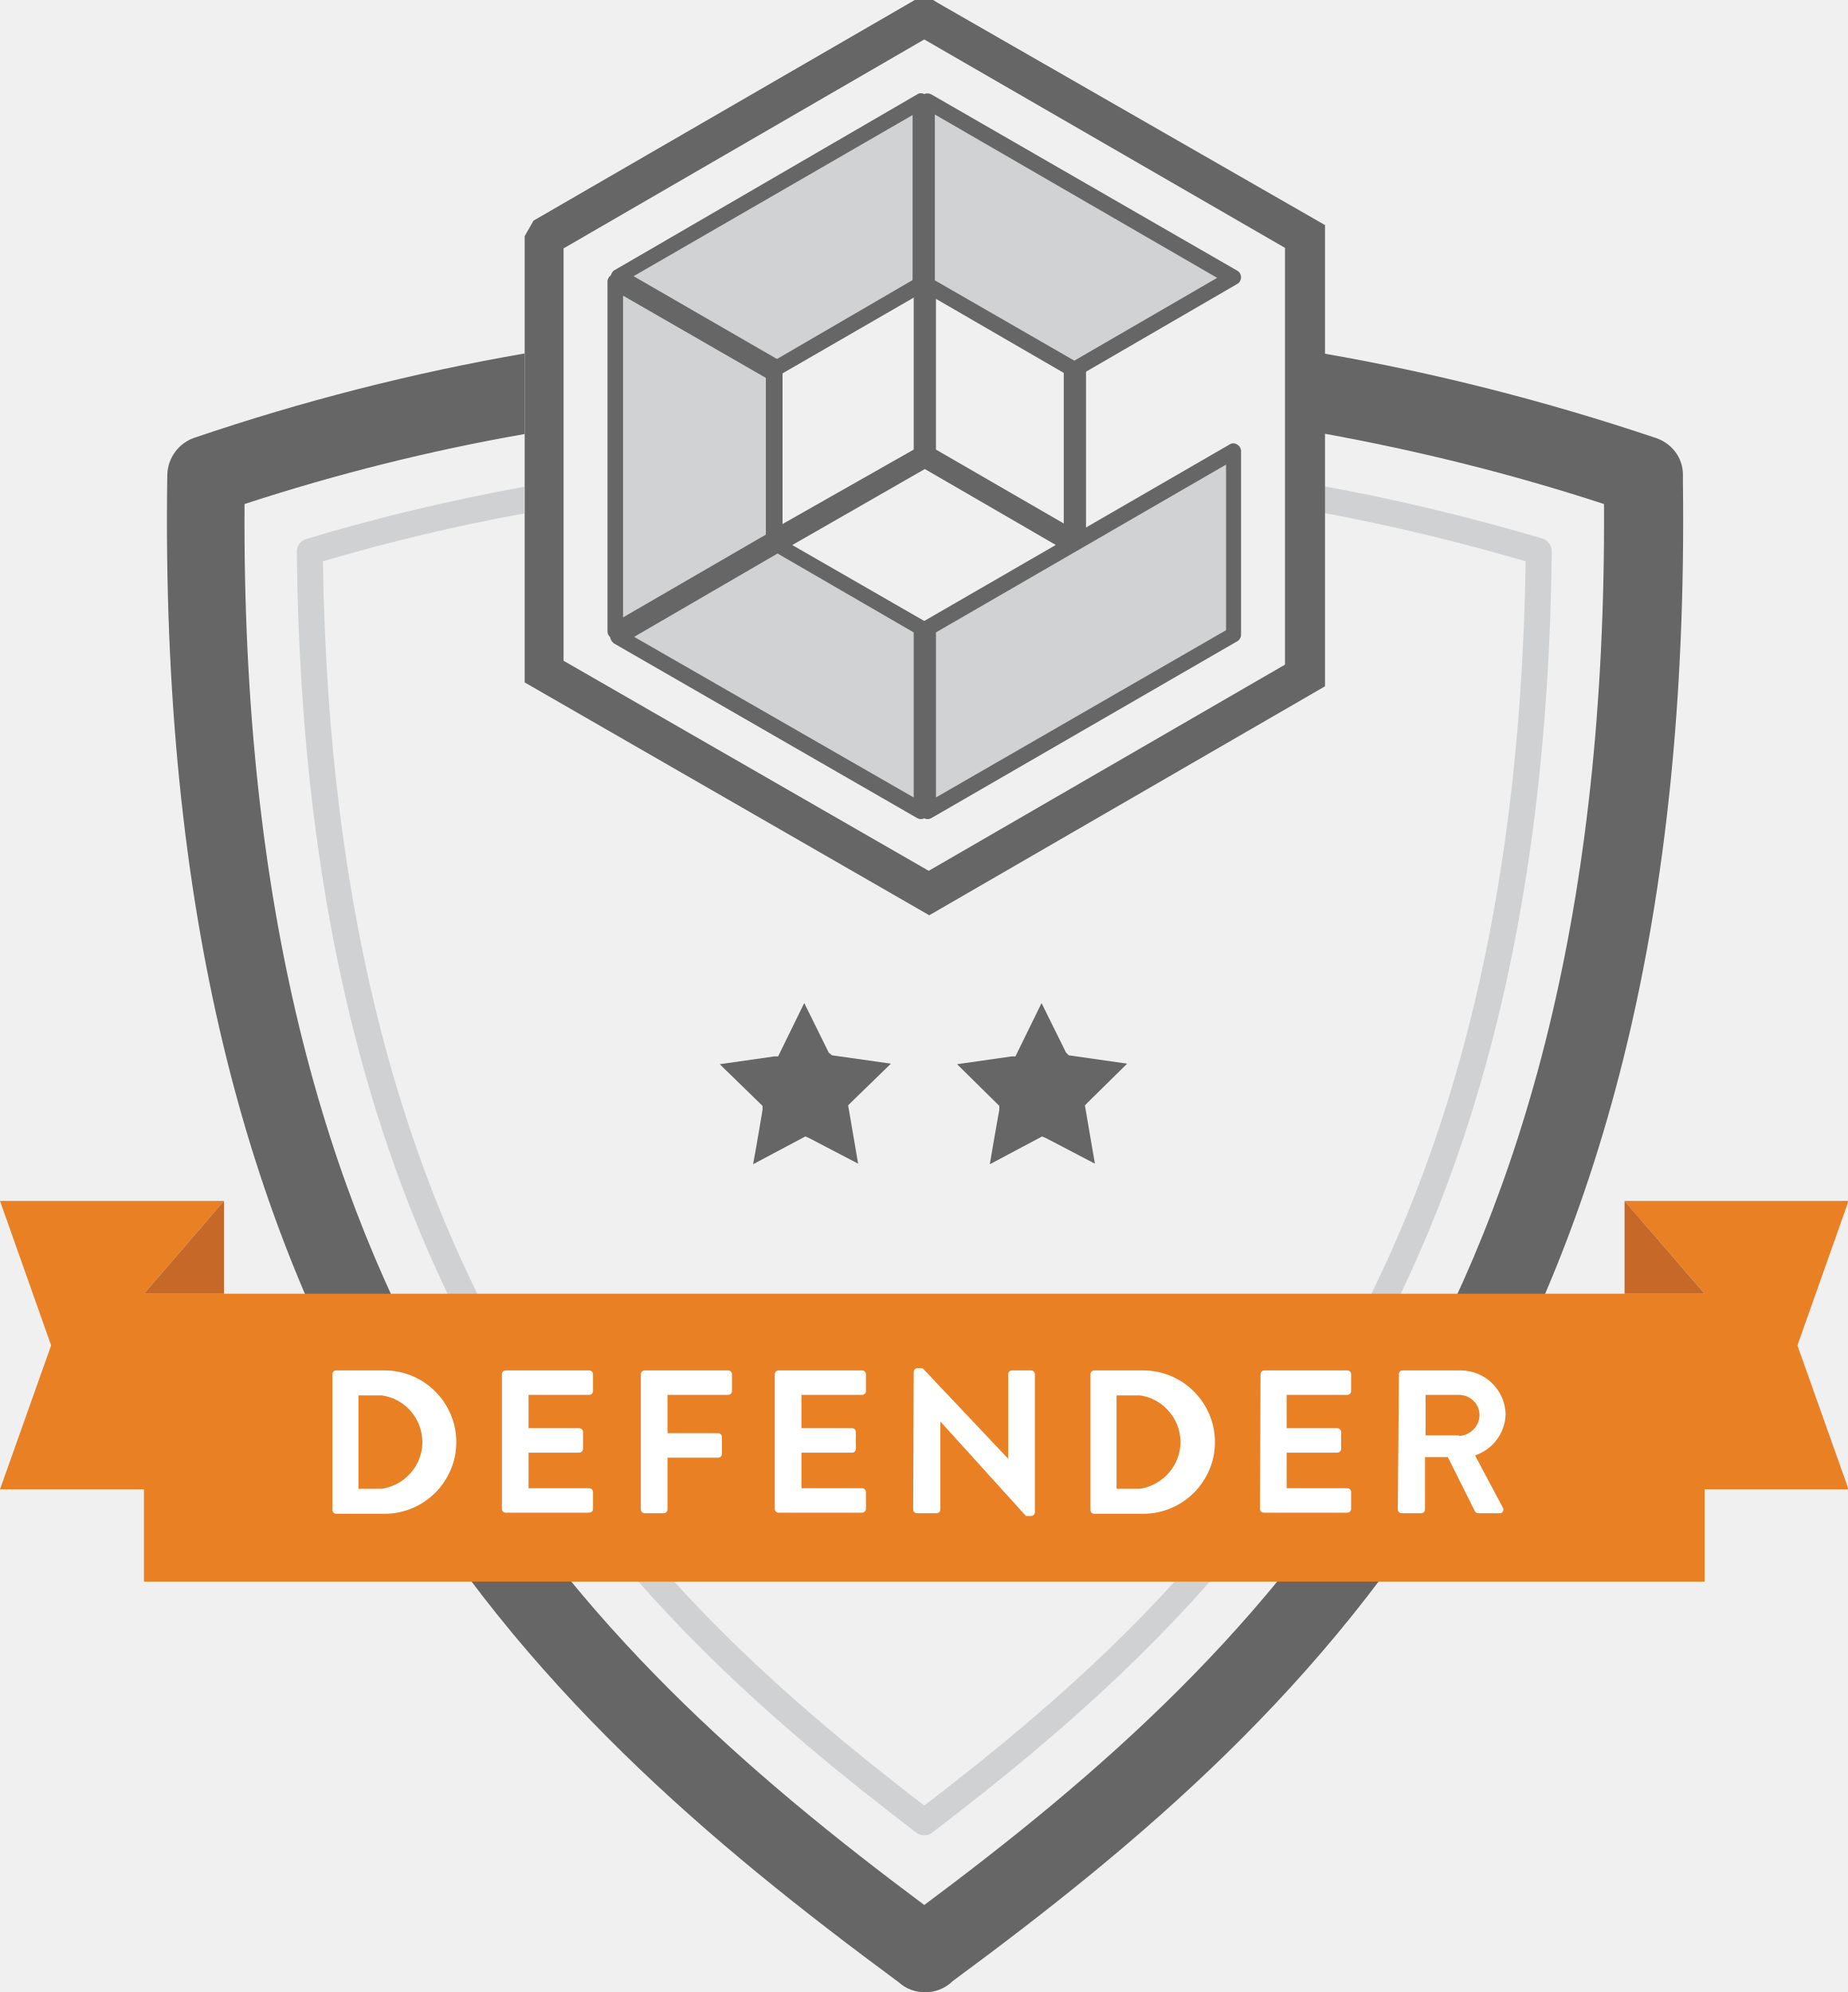
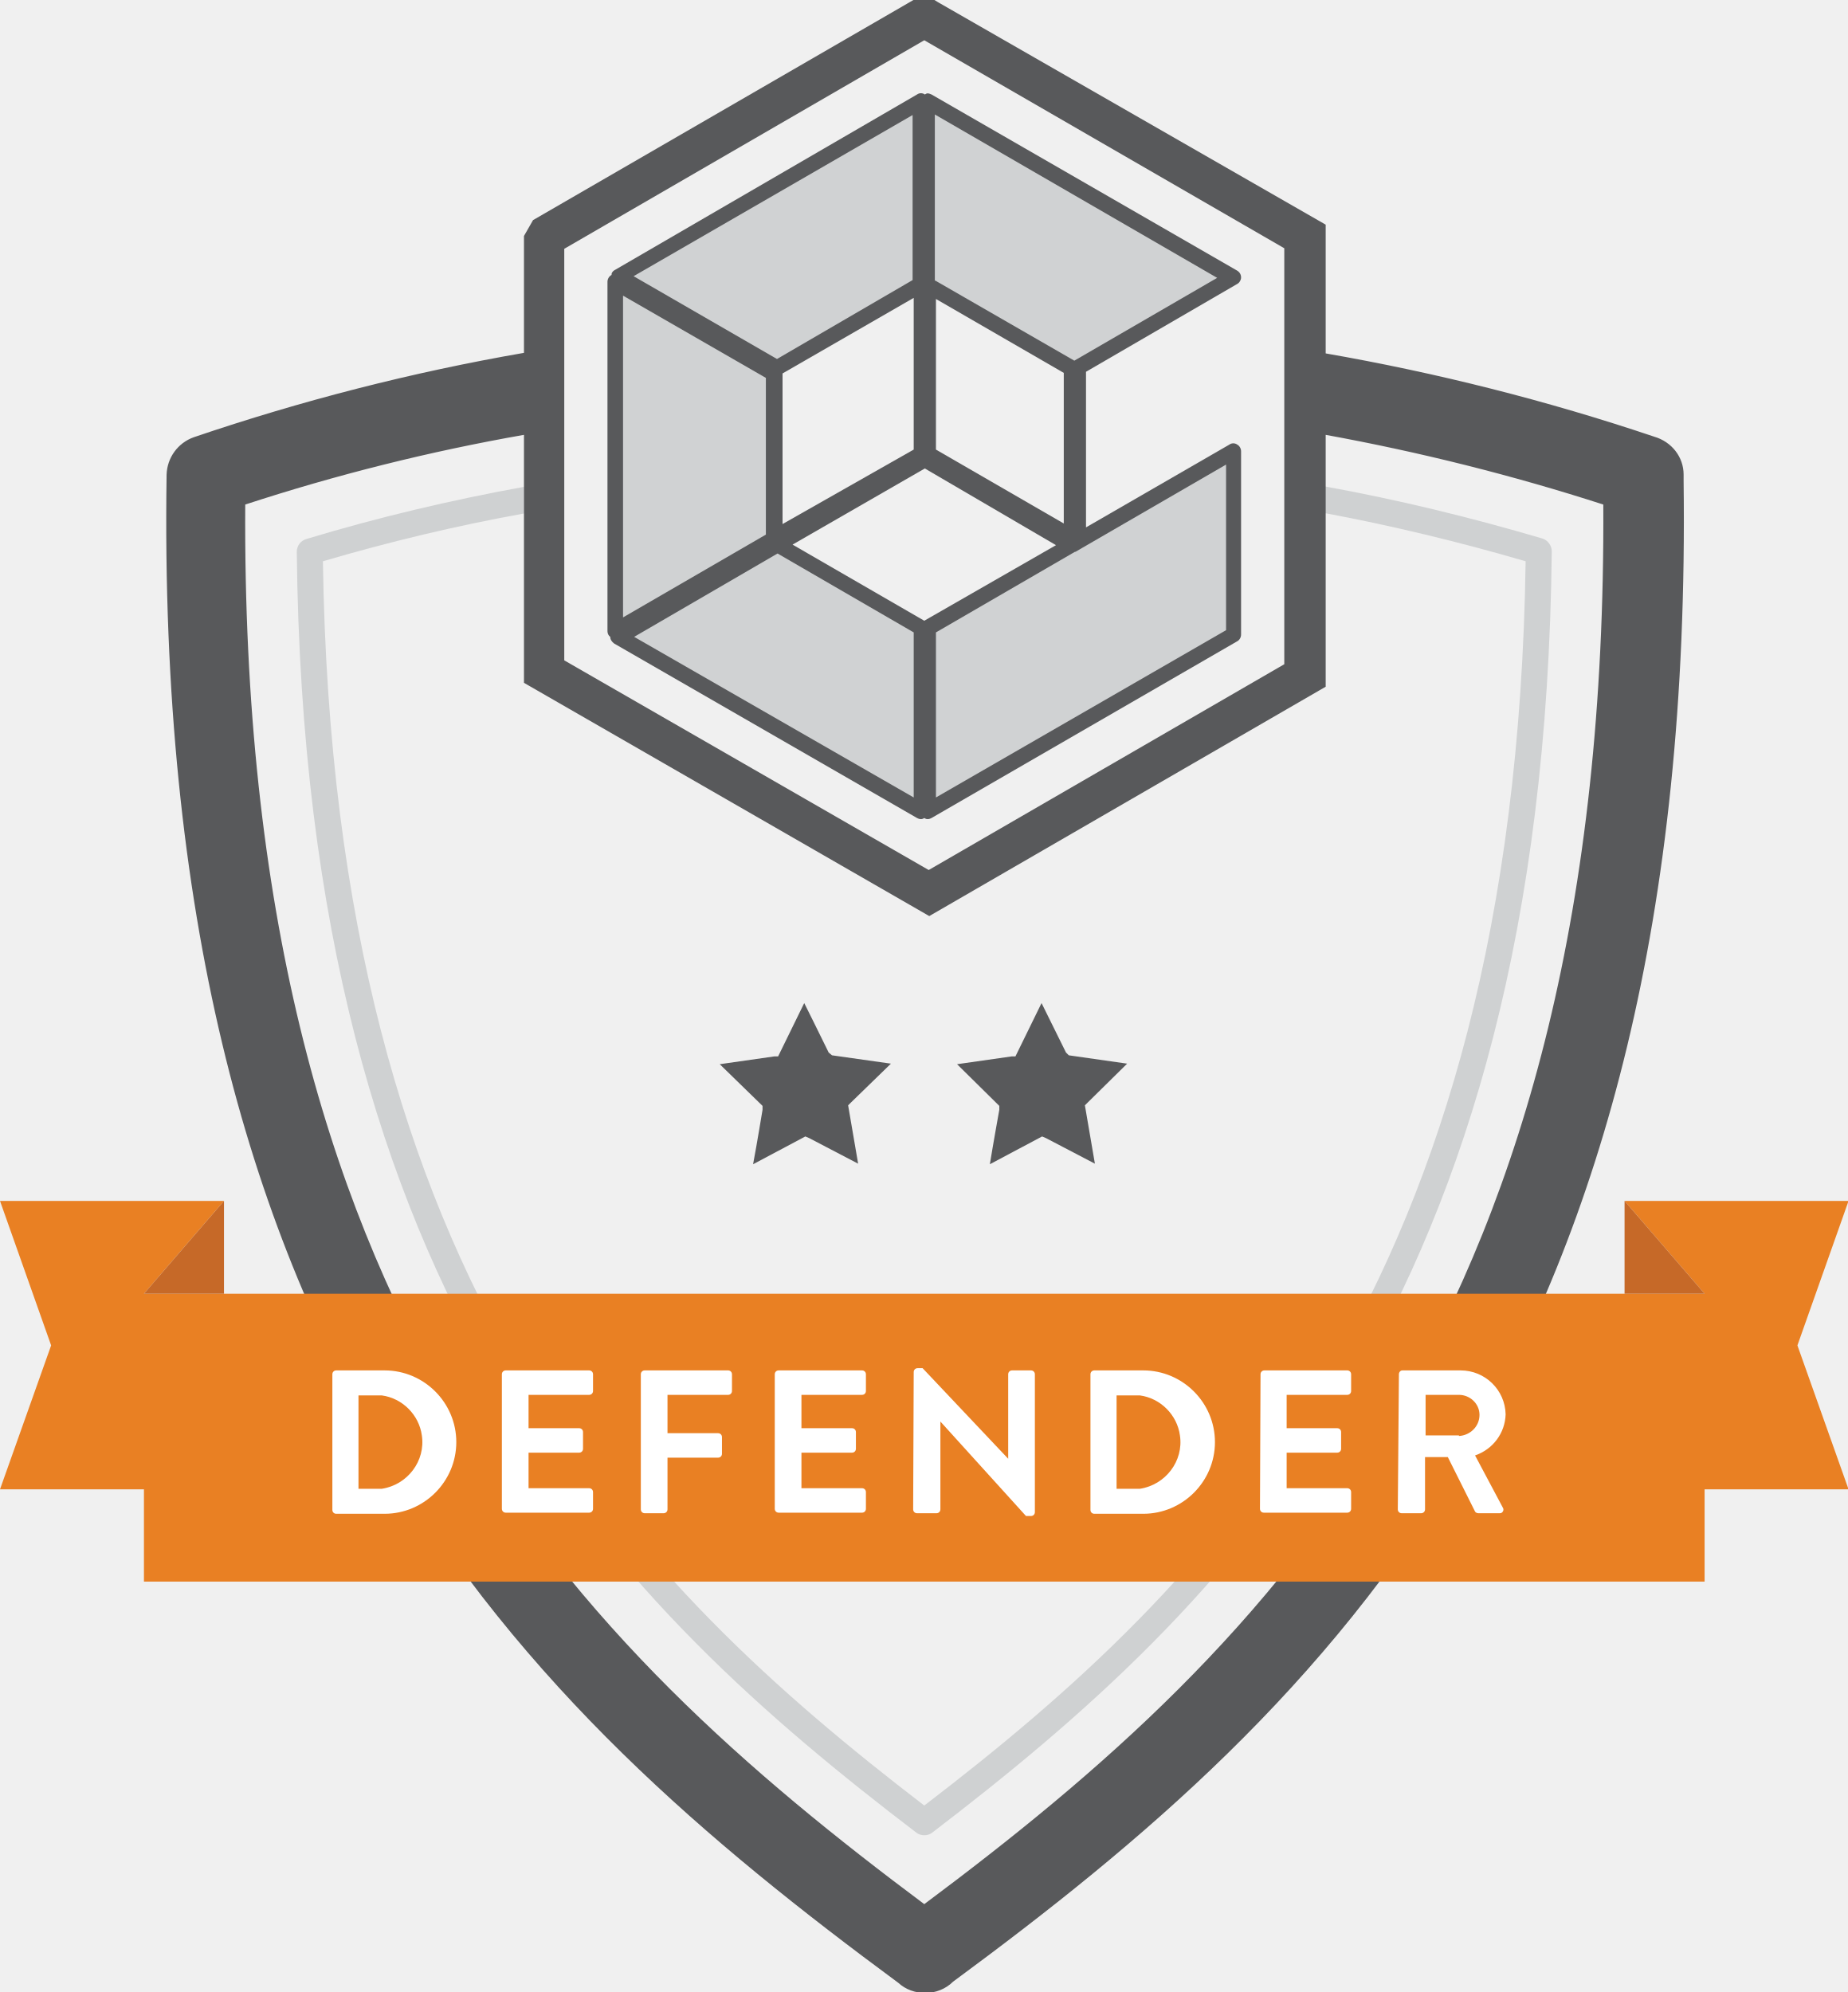
<svg xmlns="http://www.w3.org/2000/svg" version="1.1" id="svg20370" x="0px" y="0px" viewBox="0 0 48.5 52.3" style="enable-background:new 0 0 48.5 52.3;" xml:space="preserve">
  <style type="text/css">
- 	.st0{fill:#666666;}
- 	.st1{fill:#CFD1D2;}
- 	.st2{fill:#D0D2D3;}
- 	.st3{fill:#E98023;}
- 	.st4{fill:#C66928;}
- 	.st5{fill:#FFFFFF;}
+ 	.st0{fill:#CFD1D2;}
+ 	.st1{fill:none;}
+ 	.st2{fill:#58595B;stroke:#58595B;stroke-width:0.25;}
+ 	.st3{fill:#D0D2D3;}
+ 	.st4{fill:#58595B;}
+ 	.st5{fill:#E98023;}
+ 	.st6{fill:#C66928;}
+ 	.st7{fill:#FFFFFF;}
</style>
  <g id="layer1" transform="translate(32.37199,-139.6063)">
    <g id="Layer_2-84-4" transform="matrix(0.1459045,0,0,0.1459045,-32.37199,139.6063)">
      <g id="Layer_1-2-50-3">
-         <path id="path3069-9" class="st0" d="M297.6,78.7c-19.4-6.5-39.3-11.6-59.5-15.1V78     c17.1,3.1,34,7.3,50.5,12.7c0.8,145.6-59.3,205.1-122.3,252.1l0,0C103.2,295.7,43.1,236.2,44,90.7c16.5-5.4,33.3-9.6,50.4-12.6     V63.6c-20.2,3.5-40.1,8.6-59.5,15.2c-2.8,1-4.7,3.6-4.8,6.6c-2.4,158.7,63.6,221.1,131.6,271.3c1.3,1.2,3,1.8,4.8,1.8l0,0     c1.8,0,3.6-0.7,4.9-2c67.7-49.9,133.4-112.2,131.4-269.9c0-0.4,0-0.8,0-1.2C302.8,82.3,300.7,79.6,297.6,78.7z" />
-         <path id="path3071-3-7" class="st1" d="M274.5,101c-1.9,130.6-56.5,184.3-108.2,223.9     C114.7,285.3,60,231.6,58.1,101c11.9-3.5,24-6.4,36.2-8.6v-4.8C81.1,90,68,93.1,55.1,97c-1,0.3-1.7,1.2-1.7,2.3     c1.4,135.3,58.3,189.9,111.5,230.5c0.8,0.6,2,0.6,2.8,0c53.2-40.7,110.1-95.3,111.5-230.6c0-1-0.7-2-1.7-2.3     c-12.9-3.8-26-7-39.3-9.4v4.8C250.5,94.6,262.5,97.5,274.5,101z" />
-         <path id="path3073-6-2" class="st0" d="M168.7,0.5L167.9,0h-3.3L96,39.7l-1.6,2.8v80.3     l72.8,41.9l71.2-41.2v-83L168.7,0.5z M167.1,156.7l-65.7-37.8V44.7l64.9-37.6l64.9,37.5v75L167.1,156.7z" />
-         <polygon id="polygon3075-5" class="st2" points="165.7,51.2 165.7,18.2 111.2,49.7 139.9,66.2    " />
-         <path id="path3077-1-8" class="st0" d="M139.9,67.6c-0.3,0-0.5-0.1-0.7-0.2L110.6,51     c-0.7-0.4-0.9-1.3-0.5-1.9c0.1-0.2,0.3-0.4,0.5-0.5L165,17c0.4-0.3,1-0.3,1.4,0c0.4,0.2,0.7,0.7,0.7,1.2v33c0,0.5-0.3,1-0.7,1.2     l-25.8,14.9C140.4,67.5,140.1,67.6,139.9,67.6z M114,49.7l25.8,14.9l24.4-14.2V20.7L114,49.7z" />
-         <polygon id="polygon3079-9" class="st2" points="110.6,50.7 110.7,113.6 139.3,97 139.3,67.2    " />
-         <path id="path3081-06-0" class="st0" d="M110.7,115c-0.3,0-0.5-0.1-0.7-0.2     c-0.4-0.2-0.7-0.7-0.7-1.2V50.7c0-0.5,0.3-1,0.7-1.2c0.4-0.3,1-0.3,1.4,0L140.1,66c0.5,0.3,0.7,0.7,0.7,1.2V97     c0,0.5-0.3,1-0.7,1.2l-28.7,16.6C111.2,114.9,111,115,110.7,115z M112.1,53.2v57.9l25.7-14.9V68L112.1,53.2z" />
-         <polygon id="polygon3083-2" class="st2" points="192.7,98.1 193.9,97.4 193.9,66.2 193.3,66.5 192.7,66.2 192.7,96.7 166.9,81.8      166.9,51.2 165.7,51.2 165.7,81.8 139.3,97 139.9,98.1 166.3,82.7    " />
-         <path id="path3085-4" class="st0" d="M192.8,99.5c-0.2,0-0.5-0.1-0.7-0.2l-25.7-14.9     l-25.8,14.8c-0.3,0.2-0.7,0.2-1.1,0c-0.4-0.1-0.7-0.3-0.9-0.7l-0.6-1c-0.4-0.7-0.2-1.5,0.5-1.9l25.9-14.7V51.2     c0-0.8,0.6-1.4,1.4-1.4h1.2c0.8,0,1.4,0.6,1.4,1.4v29.7l23,13.3V66.2c0-0.5,0.3-1,0.7-1.2c0.4-0.2,0.9-0.2,1.3,0     c0.4-0.2,0.9-0.2,1.3,0c0.4,0.2,0.7,0.7,0.7,1.2v31.2c0,0.5-0.3,1-0.7,1.2l-1.2,0.7C193.3,99.4,193,99.5,192.8,99.5z" />
-         <polygon id="polygon3087-7" class="st2" points="221.9,50 166.9,18.2 166.9,51.2 193.3,66.5    " />
-         <path id="path3089-6" class="st0" d="M193.3,68c-0.3,0-0.5-0.1-0.7-0.2l-26.4-15.3     c-0.4-0.3-0.7-0.7-0.7-1.2V18.2c0-0.8,0.6-1.4,1.4-1.4c0.2,0,0.5,0.1,0.7,0.2l55,31.7c0.7,0.4,0.9,1.3,0.5,1.9     c-0.1,0.2-0.3,0.4-0.5,0.5L194,67.7C193.8,67.9,193.6,68,193.3,68z M168.3,50.5l25,14.4l25.7-14.9l-50.8-29.4V50.5z" />
-         <polygon id="polygon3091-5" class="st2" points="222,81.2 166.9,113 166.9,146 222,114.2    " />
-         <path id="path3093-7" class="st0" d="M166.9,147.4c-0.3,0-0.5-0.1-0.7-0.2     c-0.4-0.2-0.7-0.7-0.7-1.2v-33c0-0.5,0.3-1,0.7-1.2l55-31.8c0.4-0.3,1-0.3,1.4,0c0.4,0.2,0.7,0.7,0.7,1.2v33c0,0.5-0.3,1-0.7,1.2     l-55,31.8C167.4,147.3,167.2,147.4,166.9,147.4z M168.4,113.8v29.7l52.2-30.1V83.6L168.4,113.8z" />
-         <polygon id="polygon3095-1" class="st2" points="165.7,112.9 139.9,98.1 111.3,114.6 165.7,145.9    " />
-         <path id="path3097-3" class="st0" d="M165.7,147.4c-0.3,0-0.5-0.1-0.7-0.2l-54.5-31.4     c-0.4-0.3-0.7-0.7-0.7-1.2c0-0.5,0.3-1,0.7-1.2l28.6-16.5c0.4-0.3,1-0.3,1.4,0l25.9,14.9c0.4,0.3,0.7,0.7,0.7,1.2v33     c0,0.5-0.3,1-0.7,1.2C166.2,147.3,166,147.4,165.7,147.4z M114.1,114.6l50.3,28.9v-29.7l-24.5-14.2L114.1,114.6z" />
-         <path id="path3099-3" class="st0" d="M149.7,189.9l10.6,1.5l-7.2,7l-0.5,0.5l1.8,10.5l-8.8-4.6     l-0.7-0.3l-9.4,5c0.7-3.7,1.7-9.8,1.7-9.8V199l-7.7-7.5l9.8-1.4h0.7l4.7-9.6c0.8,1.6,2.2,4.4,4.4,8.9L149.7,189.9z" />
-         <path id="path3101-3" class="st0" d="M192.3,189.9l10.5,1.5l-7.1,7l-0.5,0.5l1.8,10.5l-8.8-4.6     l-0.7-0.3l-9.4,5c0.6-3.7,1.7-9.8,1.7-9.8V199l-7.6-7.5l9.8-1.4h0.7l4.7-9.6l4.4,8.9L192.3,189.9z" />
-         <polygon id="polygon3103-8" class="st3" points="332.6,216.1 292.3,216.1 306.7,232.8 25.9,232.8 40.3,216.1 0,216.1 9.2,242.1      0,268 25.9,268 25.9,284.6 306.7,284.6 306.7,268 332.6,268 323.4,242.1    " />
-         <polygon id="polygon3105-5" class="st4" points="306.7,232.8 292.3,216.1 292.3,232.8    " />
-         <polygon id="polygon3107-1" class="st4" points="25.9,232.8 40.3,216.1 40.3,232.8    " />
-         <path id="path3109-0" class="st5" d="M59.8,247.3c0-0.4,0.3-0.7,0.7-0.7c0,0,0,0,0,0h8.7     c7.1,0,12.9,5.8,12.9,12.9c0,7.1-5.8,12.9-12.9,12.9c0,0,0,0,0,0h-8.7c-0.4,0-0.7-0.3-0.7-0.7c0,0,0,0,0,0V247.3z M68.7,267.9     c4.6-0.7,7.9-5,7.2-9.6c-0.5-3.7-3.5-6.7-7.2-7.2h-4.2v16.8H68.7z" />
-         <path id="path3111-8" class="st5" d="M90.3,247.3c0-0.4,0.3-0.7,0.7-0.7h15     c0.4,0,0.7,0.3,0.7,0.7v3c0,0.4-0.3,0.7-0.7,0.7H95.1v6h9.1c0.4,0,0.7,0.3,0.7,0.7v3c0,0.4-0.3,0.7-0.7,0.7h-9.1v6.4H106     c0.4,0,0.7,0.3,0.7,0.7v3c0,0.4-0.3,0.7-0.7,0.7H91c-0.4,0-0.7-0.3-0.7-0.7L90.3,247.3z" />
-         <path id="path3113-7" class="st5" d="M115.3,247.3c0-0.4,0.3-0.7,0.7-0.7h15     c0.4,0,0.7,0.3,0.7,0.7v3c0,0.4-0.3,0.7-0.7,0.7c0,0,0,0,0,0h-10.9v6.9h9.1c0.4,0,0.7,0.3,0.7,0.7v3c0,0.4-0.3,0.7-0.7,0.7h-9.1     v9.3c0,0.4-0.3,0.7-0.7,0.7H116c-0.4,0-0.7-0.3-0.7-0.7V247.3z" />
-         <path id="path3115-6" class="st5" d="M139.4,247.3c0-0.4,0.3-0.7,0.7-0.7h15     c0.4,0,0.7,0.3,0.7,0.7v3c0,0.4-0.3,0.7-0.7,0.7h-10.9v6h9.1c0.4,0,0.7,0.3,0.7,0.7v3c0,0.4-0.3,0.7-0.7,0.7h-9.1v6.4h10.9     c0.4,0,0.7,0.3,0.7,0.7v3c0,0.4-0.3,0.7-0.7,0.7h-15c-0.4,0-0.7-0.3-0.7-0.7c0,0,0,0,0,0V247.3z" />
-         <path id="path3117-3" class="st5" d="M164.4,246.9c0-0.4,0.3-0.7,0.7-0.7h0.9l15.4,16.3l0,0     v-15.2c0-0.4,0.3-0.7,0.7-0.7h3.4c0.4,0,0.7,0.3,0.7,0.7v24.8c0,0.4-0.3,0.7-0.7,0.7c0,0,0,0,0,0h-0.9l-15.4-17l0,0v15.8     c0,0.4-0.3,0.7-0.7,0.7h-3.5c-0.4,0-0.7-0.3-0.7-0.7L164.4,246.9z" />
-         <path id="path3119-5" class="st5" d="M196.2,247.3c0-0.4,0.3-0.7,0.7-0.7c0,0,0,0,0,0h8.8     c7.1,0,12.9,5.8,12.9,12.9c0,7.1-5.8,12.9-12.9,12.9c0,0,0,0,0,0h-8.8c-0.4,0-0.7-0.3-0.7-0.7c0,0,0,0,0,0V247.3z M205.1,267.9     c4.6-0.7,7.9-5,7.2-9.6c-0.5-3.7-3.5-6.7-7.2-7.2h-4.2v16.8H205.1z" />
-         <path id="path3121-0" class="st5" d="M226.8,247.3c0-0.4,0.3-0.7,0.7-0.7h14.9     c0.4,0,0.7,0.3,0.7,0.7v3c0,0.4-0.3,0.7-0.7,0.7c0,0,0,0,0,0h-10.9v6h9.1c0.4,0,0.7,0.3,0.7,0.7v3c0,0.4-0.3,0.7-0.7,0.7h-9.1     v6.4h10.9c0.4,0,0.7,0.3,0.7,0.7v3c0,0.4-0.3,0.7-0.7,0.7c0,0,0,0,0,0h-15c-0.4,0-0.7-0.3-0.7-0.7L226.8,247.3z" />
-         <path id="path3123-8" class="st5" d="M251.7,247.3c0-0.4,0.3-0.7,0.6-0.7h10.5     c4.4,0,8,3.5,8.1,7.9c0,0,0,0,0,0c-0.1,3.4-2.3,6.3-5.5,7.4l5,9.4c0.2,0.3,0.1,0.7-0.2,0.9c-0.1,0.1-0.3,0.1-0.4,0.1H266     c-0.2,0-0.5-0.1-0.6-0.3l-4.9-9.8h-4.1v9.4c0,0.4-0.3,0.7-0.7,0.7h-3.5c-0.4,0-0.7-0.3-0.7-0.7c0,0,0,0,0,0L251.7,247.3z      M262.5,258.4c2-0.1,3.7-1.7,3.7-3.8c0-2-1.7-3.6-3.7-3.6h-6v7.3H262.5z" />
+         <path id="path3071-3-7" class="st0" d="M274.5,101c-1.9,130.6-56.5,184.3-108.2,223.9     C114.7,285.3,60,231.6,58.1,101c11.9-3.5,24-6.4,36.2-8.6v-4.8C81.1,90,68,93.1,55.1,97c-1,0.3-1.7,1.2-1.7,2.3     c1.4,135.3,58.3,189.9,111.5,230.5c0.8,0.6,2,0.6,2.8,0c53.2-40.7,110.1-95.3,111.5-230.6c0-1-0.7-2-1.7-2.3     c-12.9-3.8-26-7-39.3-9.4v4.8C250.5,94.6,262.5,97.5,274.5,101z" />
+         <g>
+           <path class="st1" d="M238.4,123.5l-71.2,41.2l-72.8-41.9V78.1c-17.1,3-33.9,7.2-50.4,12.6c-0.9,145.5,59.2,205,122.3,252.1      c63-47,123.1-106.5,122.3-252.1c-16.4-5.4-33.2-9.5-50.2-12.6V123.5z" />
+           <polygon class="st1" points="231.2,119.6 231.2,44.6 166.3,7.1 101.4,44.7 101.4,118.9 167.1,156.7     " />
+           <path class="st2" d="M297.6,78.7c-19.3-6.5-39.1-11.5-59.2-15V40.5l-69.7-40L167.9,0h-3.3L96,39.7l-1.6,2.8v21.1      c-20.2,3.5-40.1,8.6-59.5,15.2c-2.8,1-4.7,3.6-4.8,6.6c-2.4,158.7,63.6,221.1,131.6,271.3c1.3,1.2,3,1.8,4.8,1.8s3.6-0.7,4.9-2      c67.7-49.9,133.4-112.2,131.4-269.9c0-0.4,0-0.8,0-1.2C302.8,82.3,300.7,79.6,297.6,78.7z M101.4,44.7l64.9-37.6l64.9,37.5v75      l-64.1,37.1l-65.7-37.8V44.7z M166.3,342.8C103.2,295.7,43.1,236.2,44,90.7c16.5-5.4,33.3-9.6,50.4-12.6v44.7l72.8,41.9      l71.2-41.2V78.1c17,3.1,33.8,7.3,50.2,12.6C289.4,236.3,229.3,295.8,166.3,342.8z" />
+         </g>
+         <polygon id="polygon3075-5" class="st3" points="165.7,51.2 165.7,18.2 111.2,49.7 139.9,66.2    " />
+         <polygon id="polygon3079-9" class="st3" points="110.6,50.7 110.7,113.6 139.3,97 139.3,67.2    " />
+         <polygon id="polygon3083-2" class="st3" points="192.7,98.1 193.9,97.4 193.9,66.2 193.3,66.5 192.7,66.2 192.7,96.7 166.9,81.8      166.9,51.2 165.7,51.2 165.7,81.8 139.3,97 139.9,98.1 166.3,82.7    " />
+         <polygon id="polygon3087-7" class="st3" points="221.9,50 166.9,18.2 166.9,51.2 193.3,66.5    " />
+         <polygon id="polygon3091-5" class="st3" points="222,81.2 166.9,113 166.9,146 222,114.2    " />
+         <polygon id="polygon3095-1" class="st3" points="165.7,112.9 139.9,98.1 111.3,114.6 165.7,145.9    " />
+         <g>
+           <polygon class="st1" points="164.4,80.9 164.4,53.6 140.8,67.2 140.8,67.2 140.8,94.3     " />
+           <polygon class="st1" points="193.3,64.9 219,50 168.2,20.6 168.2,50.5 168.3,50.5     " />
+           <polygon class="st1" points="191.4,67.1 168.4,53.8 168.4,80.9 191.4,94.2     " />
+           <polygon class="st1" points="137.8,96.2 137.8,68 112.1,53.2 112.1,111.1     " />
+           <polygon class="st1" points="114.1,114.6 164.4,143.5 164.4,113.8 139.9,99.6     " />
+           <polygon class="st1" points="194.7,98.6 193.5,99.3 193.4,99.3 168.4,113.8 168.4,143.5 220.6,113.4 220.6,83.6 194.7,98.6           " />
+           <polygon class="st1" points="164.2,50.4 164.2,20.7 114,49.7 139.8,64.6     " />
+           <polygon class="st1" points="166.4,84.4 142.6,98.1 166.3,111.7 190,98.1     " />
+           <path class="st4" d="M222.6,80c-0.4-0.3-1-0.3-1.4,0l-25.8,14.9v-28l27.2-15.8c0.2-0.1,0.4-0.3,0.5-0.5c0.4-0.6,0.2-1.5-0.5-1.9      l-55-31.7c-0.2-0.1-0.5-0.2-0.7-0.2c-0.2,0-0.3,0.1-0.5,0.2c-0.4-0.3-1-0.3-1.4,0l-54.4,31.6c-0.2,0.1-0.4,0.3-0.5,0.5      c-0.1,0.1,0,0.3-0.1,0.4c0,0,0,0,0,0c-0.4,0.2-0.7,0.7-0.7,1.2v62.9c0,0.4,0.2,0.8,0.5,1c0,0.5,0.3,0.9,0.7,1.2l54.5,31.4      c0.2,0.1,0.4,0.2,0.7,0.2c0.3,0,0.4-0.1,0.6-0.2c0.2,0.1,0.3,0.2,0.6,0.2c0.3,0,0.5-0.1,0.7-0.2l55-31.8      c0.4-0.2,0.7-0.7,0.7-1.2v-33C223.3,80.7,223,80.2,222.6,80z M137.8,68v28.2l-25.7,14.9V53.2L137.8,68z M140.8,67.2l23.6-13.6      v27.3l-23.6,13.4L140.8,67.2C140.8,67.2,140.8,67.2,140.8,67.2z M168.4,53.8l23,13.3v27.1l-23-13.3V53.8z M168.2,20.6L219,50      l-25.7,14.9l-25-14.4h-0.1V20.6z M164.2,20.7v29.7l-24.4,14.2L114,49.7L164.2,20.7z M164.4,143.5l-50.3-28.9l25.8-15l24.5,14.2      V143.5z M166.3,111.7l-23.7-13.7l23.8-13.7L190,98.1L166.3,111.7z M220.6,113.4l-52.2,30.1v-29.7l25-14.5c0,0,0.1,0,0.1,0      l1.2-0.7c0,0,0,0,0,0l25.9-15V113.4z" />
+         </g>
+         <path id="path3099-3" class="st4" d="M149.7,189.9l10.6,1.5l-7.2,7l-0.5,0.5l1.8,10.5l-8.8-4.6     l-0.7-0.3l-9.4,5c0.7-3.7,1.7-9.8,1.7-9.8V199l-7.7-7.5l9.8-1.4h0.7l4.7-9.6c0.8,1.6,2.2,4.4,4.4,8.9L149.7,189.9z" />
+         <path id="path3101-3" class="st4" d="M192.3,189.9l10.5,1.5l-7.1,7l-0.5,0.5l1.8,10.5l-8.8-4.6     l-0.7-0.3l-9.4,5c0.6-3.7,1.7-9.8,1.7-9.8V199l-7.6-7.5l9.8-1.4h0.7l4.7-9.6l4.4,8.9L192.3,189.9z" />
+         <polygon id="polygon3103-8" class="st5" points="332.6,216.1 292.3,216.1 306.7,232.8 25.9,232.8 40.3,216.1 0,216.1 9.2,242.1      0,268 25.9,268 25.9,284.6 306.7,284.6 306.7,268 332.6,268 323.4,242.1    " />
+         <polygon id="polygon3105-5" class="st6" points="306.7,232.8 292.3,216.1 292.3,232.8    " />
+         <polygon id="polygon3107-1" class="st6" points="25.9,232.8 40.3,216.1 40.3,232.8    " />
+         <path id="path3109-0" class="st7" d="M59.8,247.3c0-0.4,0.3-0.7,0.7-0.7l0,0h8.7     c7.1,0,12.9,5.8,12.9,12.9c0,7.1-5.8,12.9-12.9,12.9l0,0h-8.7c-0.4,0-0.7-0.3-0.7-0.7l0,0C59.8,271.7,59.8,247.3,59.8,247.3z      M68.7,267.9c4.6-0.7,7.9-5,7.2-9.6c-0.5-3.7-3.5-6.7-7.2-7.2h-4.2v16.8H68.7z" />
+         <path id="path3111-8" class="st7" d="M90.3,247.3c0-0.4,0.3-0.7,0.7-0.7h15     c0.4,0,0.7,0.3,0.7,0.7v3c0,0.4-0.3,0.7-0.7,0.7H95.1v6h9.1c0.4,0,0.7,0.3,0.7,0.7v3c0,0.4-0.3,0.7-0.7,0.7h-9.1v6.4H106     c0.4,0,0.7,0.3,0.7,0.7v3c0,0.4-0.3,0.7-0.7,0.7H91c-0.4,0-0.7-0.3-0.7-0.7V247.3z" />
+         <path id="path3113-7" class="st7" d="M115.3,247.3c0-0.4,0.3-0.7,0.7-0.7h15     c0.4,0,0.7,0.3,0.7,0.7v3c0,0.4-0.3,0.7-0.7,0.7l0,0h-10.9v6.9h9.1c0.4,0,0.7,0.3,0.7,0.7v3c0,0.4-0.3,0.7-0.7,0.7h-9.1v9.3     c0,0.4-0.3,0.7-0.7,0.7H116c-0.4,0-0.7-0.3-0.7-0.7V247.3z" />
+         <path id="path3115-6" class="st7" d="M139.4,247.3c0-0.4,0.3-0.7,0.7-0.7h15     c0.4,0,0.7,0.3,0.7,0.7v3c0,0.4-0.3,0.7-0.7,0.7h-10.9v6h9.1c0.4,0,0.7,0.3,0.7,0.7v3c0,0.4-0.3,0.7-0.7,0.7h-9.1v6.4h10.9     c0.4,0,0.7,0.3,0.7,0.7v3c0,0.4-0.3,0.7-0.7,0.7h-15c-0.4,0-0.7-0.3-0.7-0.7l0,0V247.3z" />
+         <path id="path3117-3" class="st7" d="M164.4,246.9c0-0.4,0.3-0.7,0.7-0.7h0.9l15.4,16.3l0,0     v-15.2c0-0.4,0.3-0.7,0.7-0.7h3.4c0.4,0,0.7,0.3,0.7,0.7v24.8c0,0.4-0.3,0.7-0.7,0.7l0,0h-0.9l-15.4-17l0,0v15.8     c0,0.4-0.3,0.7-0.7,0.7H165c-0.4,0-0.7-0.3-0.7-0.7L164.4,246.9z" />
+         <path id="path3119-5" class="st7" d="M196.2,247.3c0-0.4,0.3-0.7,0.7-0.7l0,0h8.8     c7.1,0,12.9,5.8,12.9,12.9c0,7.1-5.8,12.9-12.9,12.9l0,0h-8.8c-0.4,0-0.7-0.3-0.7-0.7l0,0V247.3z M205.1,267.9     c4.6-0.7,7.9-5,7.2-9.6c-0.5-3.7-3.5-6.7-7.2-7.2h-4.2v16.8H205.1z" />
+         <path id="path3121-0" class="st7" d="M226.8,247.3c0-0.4,0.3-0.7,0.7-0.7h14.9     c0.4,0,0.7,0.3,0.7,0.7v3c0,0.4-0.3,0.7-0.7,0.7l0,0h-10.9v6h9.1c0.4,0,0.7,0.3,0.7,0.7v3c0,0.4-0.3,0.7-0.7,0.7h-9.1v6.4h10.9     c0.4,0,0.7,0.3,0.7,0.7v3c0,0.4-0.3,0.7-0.7,0.7l0,0h-15c-0.4,0-0.7-0.3-0.7-0.7L226.8,247.3z" />
+         <path id="path3123-8" class="st7" d="M251.7,247.3c0-0.4,0.3-0.7,0.6-0.7h10.5     c4.4,0,8,3.5,8.1,7.9l0,0c-0.1,3.4-2.3,6.3-5.5,7.4l5,9.4c0.2,0.3,0.1,0.7-0.2,0.9c-0.1,0.1-0.3,0.1-0.4,0.1H266     c-0.2,0-0.5-0.1-0.6-0.3l-4.9-9.8h-4.1v9.4c0,0.4-0.3,0.7-0.7,0.7h-3.5c-0.4,0-0.7-0.3-0.7-0.7l0,0L251.7,247.3z M262.5,258.4     c2-0.1,3.7-1.7,3.7-3.8c0-2-1.7-3.6-3.7-3.6h-6v7.3h6V258.4z" />
      </g>
    </g>
  </g>
</svg>
